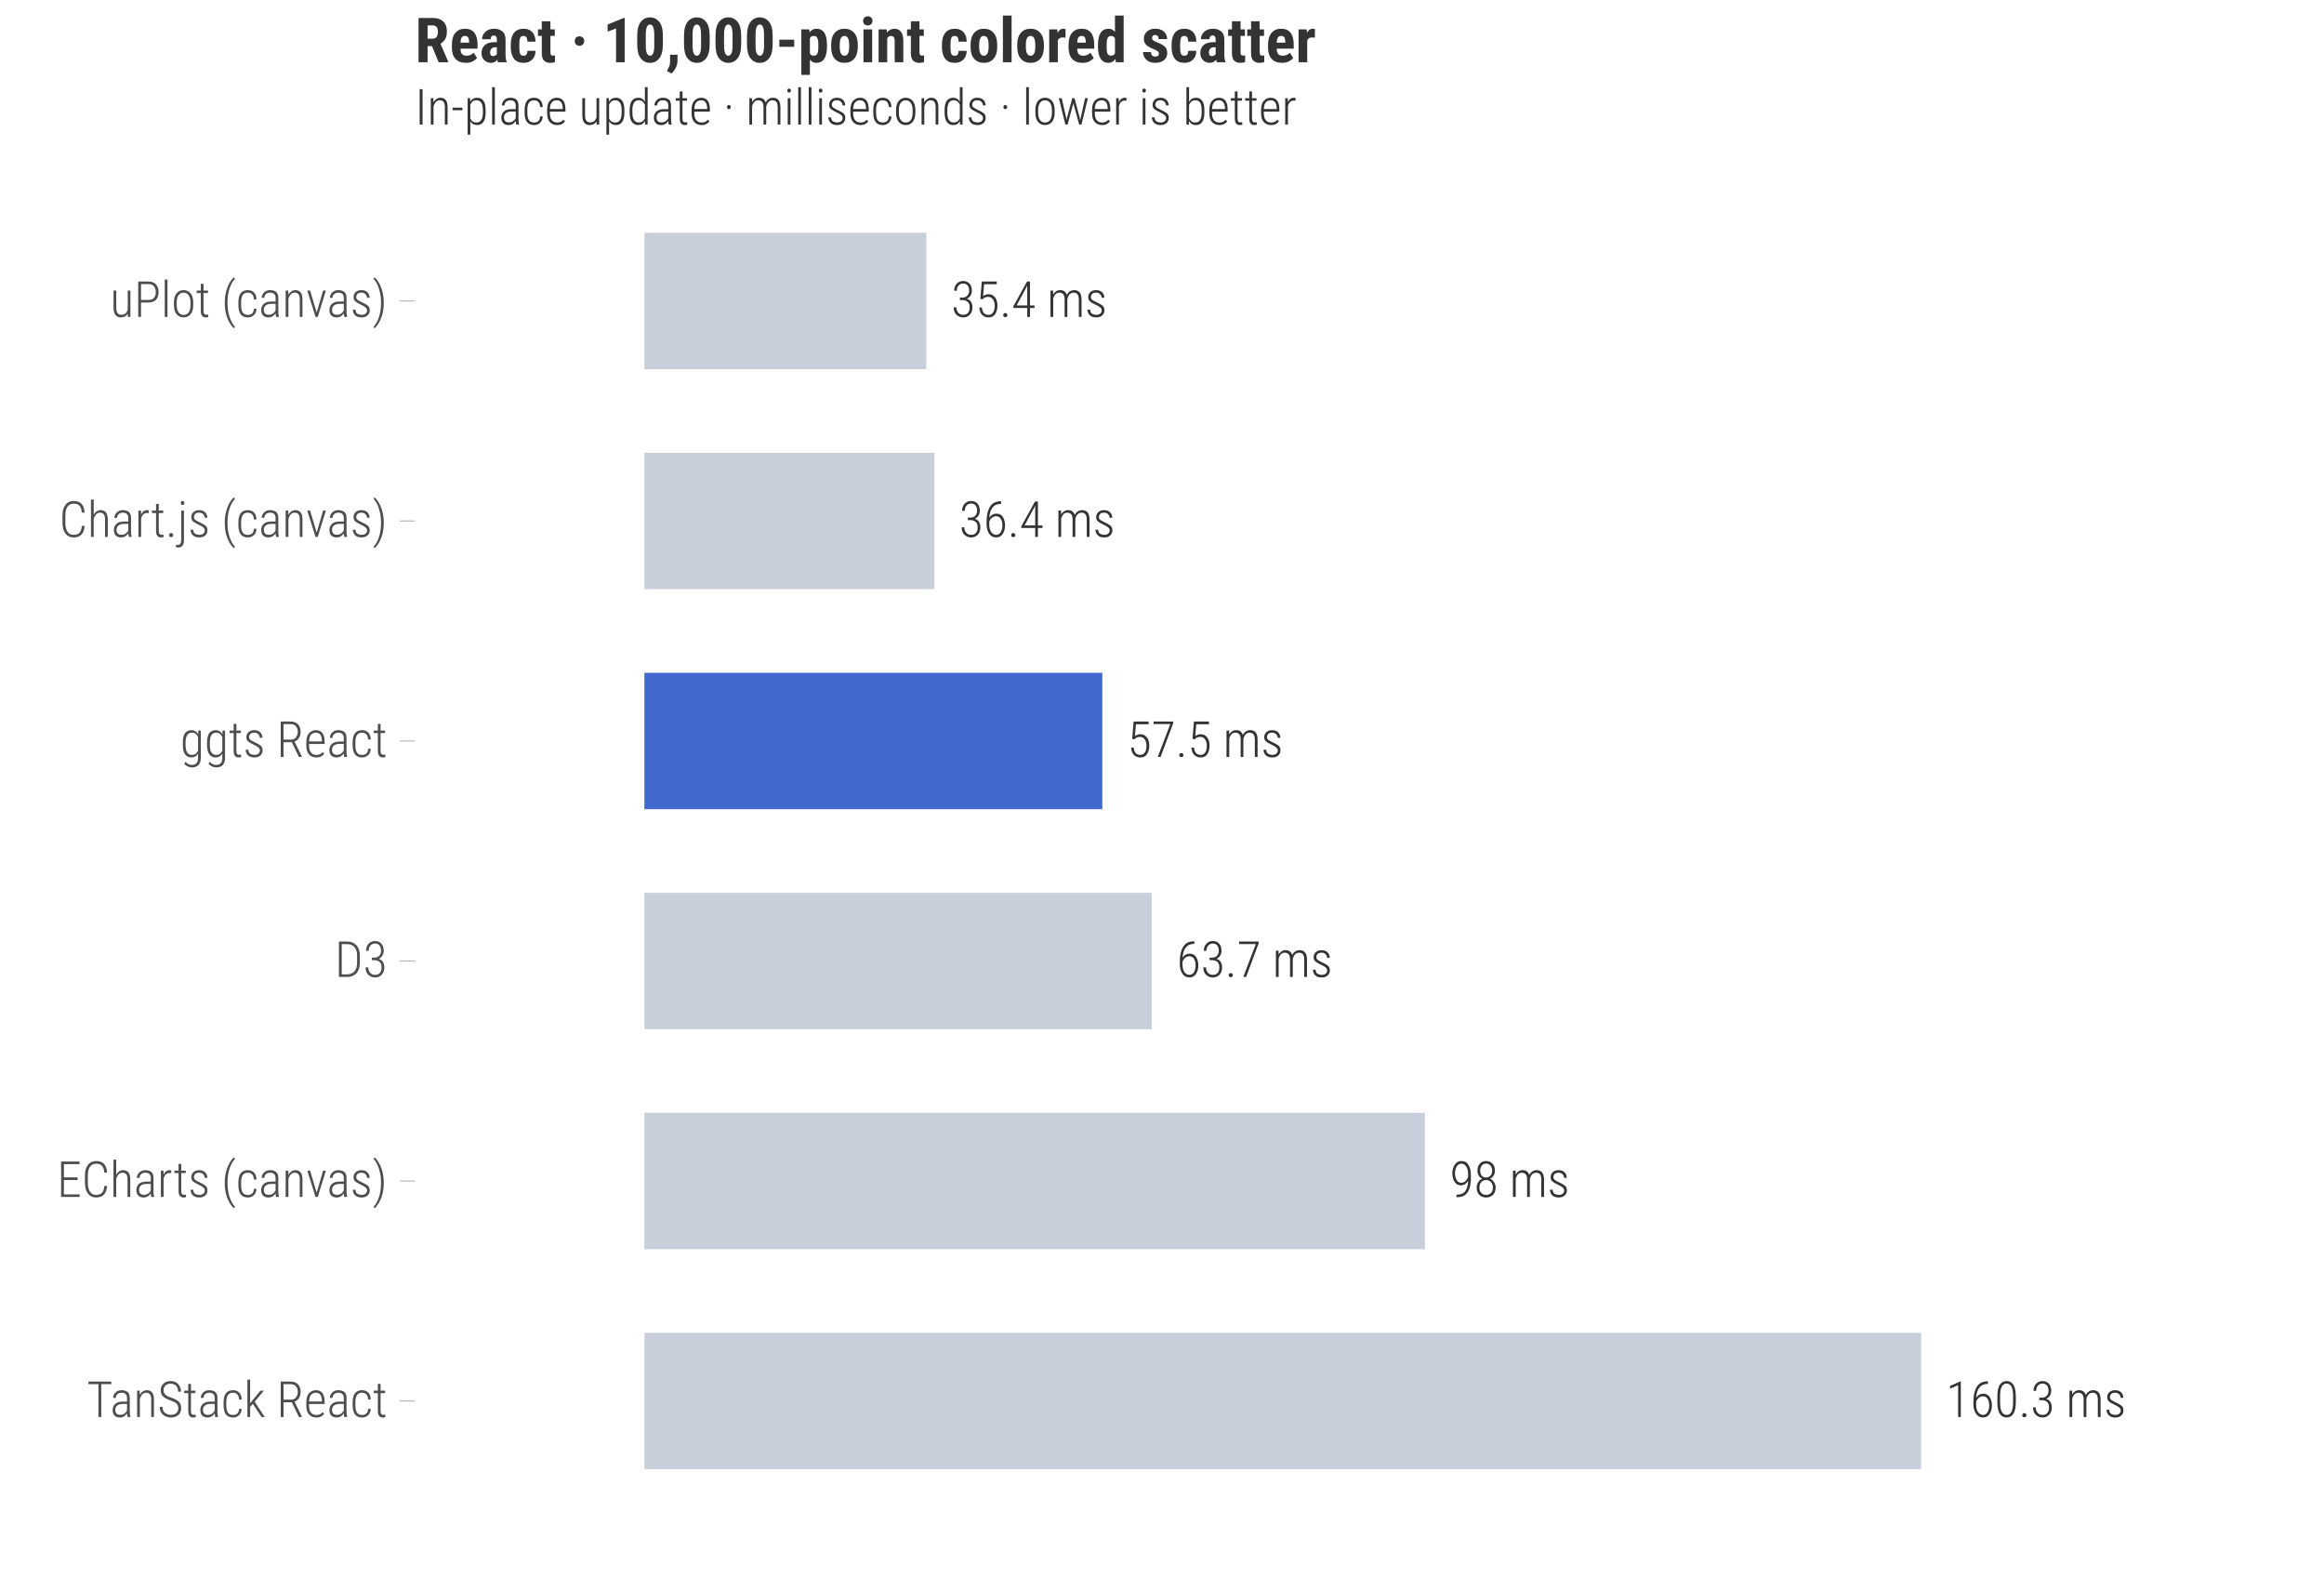
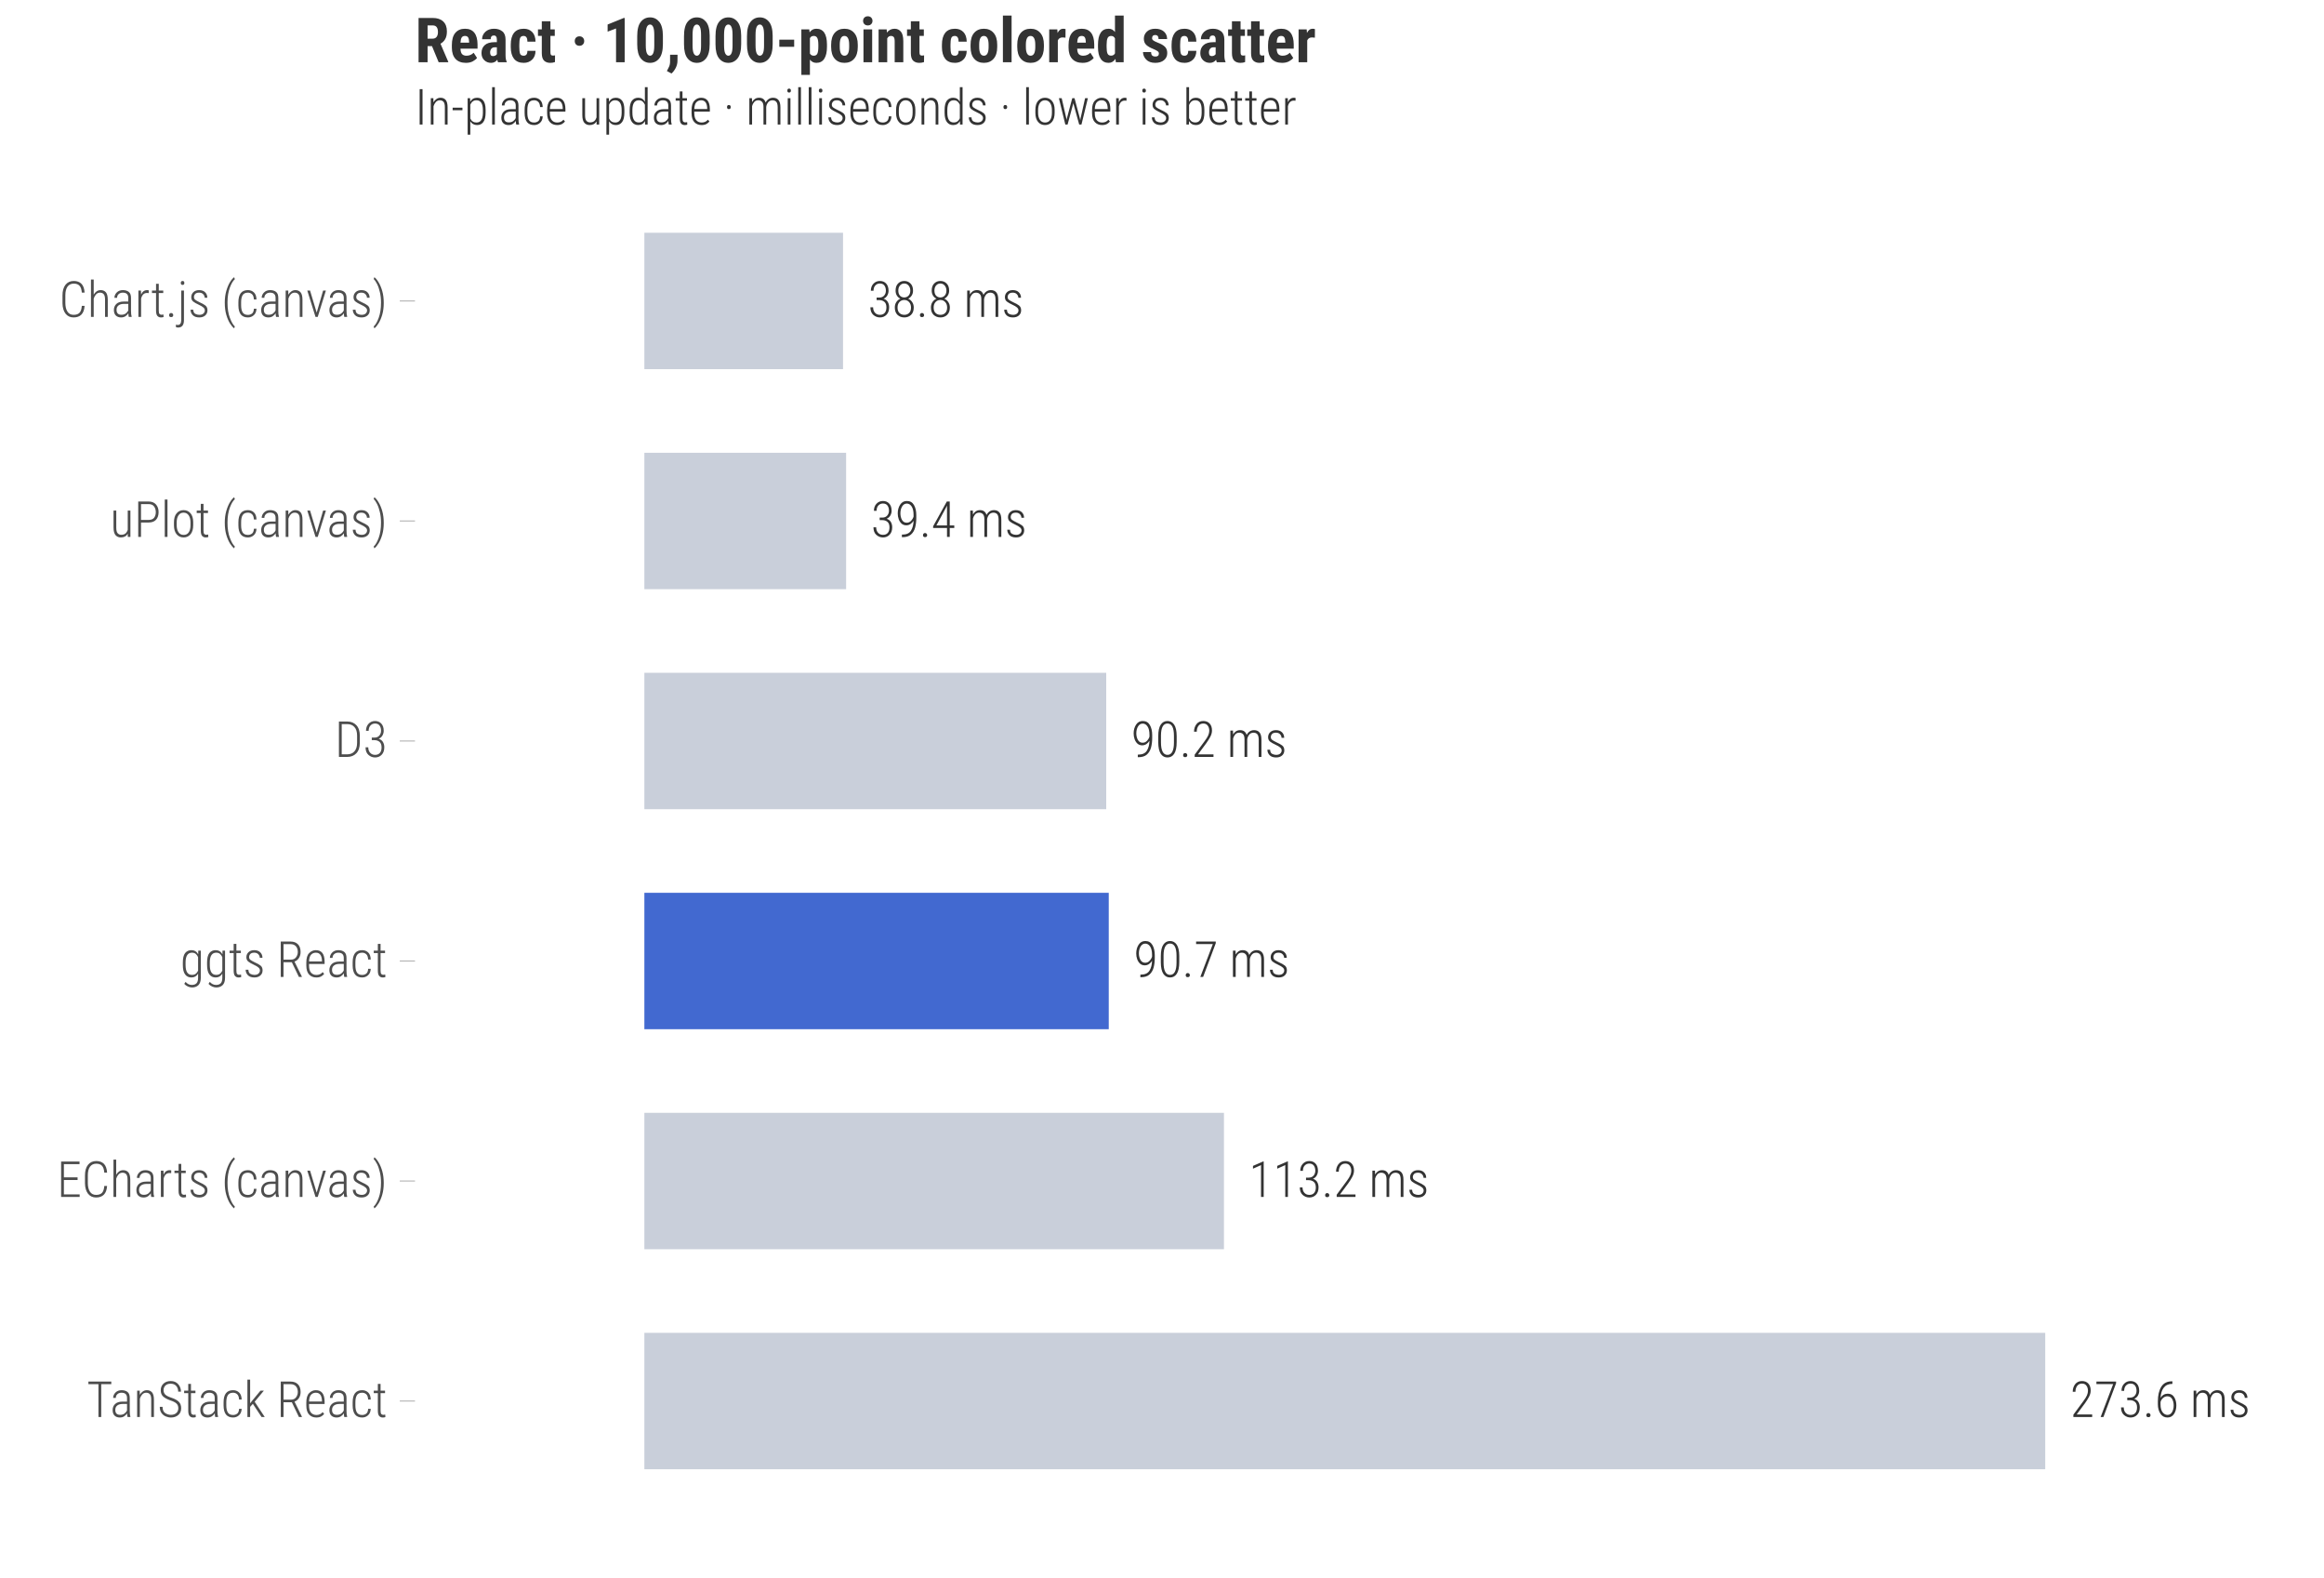
- <svg xmlns="http://www.w3.org/2000/svg" width="560" height="380" viewBox="0 0 560 380" role="img" aria-label="React · 10,000-point colored scatter. In-place update · milliseconds · lower is better. uPlot (canvas): 35.4 ms; Chart.js (canvas): 36.4 ms; ggts React: 57.5 ms; D3: 63.7 ms; ECharts (canvas): 98 ms; TanStack React: 160.3 ms." class="gg-plot" font-family="&quot;Roboto Condensed&quot;, &quot;Arial Narrow&quot;, Arial, sans-serif" font-size="11" font-weight="300" text-rendering="optimizeLegibility" shape-rendering="geometricPrecision">
+ <svg xmlns="http://www.w3.org/2000/svg" width="560" height="380" viewBox="0 0 560 380" role="img" aria-label="React · 10,000-point colored scatter. In-place update · milliseconds · lower is better. Chart.js (canvas): 38.8 ms; uPlot (canvas): 39.4 ms; D3: 90.2 ms; ggts React: 90.7 ms; ECharts (canvas): 113.2 ms; TanStack React: 273.6 ms." class="gg-plot" font-family="&quot;Roboto Condensed&quot;, &quot;Arial Narrow&quot;, Arial, sans-serif" font-size="11" font-weight="300" text-rendering="optimizeLegibility" shape-rendering="geometricPrecision">
  <rect class="gg-paper" width="560" height="380" fill="var(--gg-paper, #ffffff)" />
  <text class="gg-title" x="100" y="15" font-size="15" font-weight="700" fill="var(--gg-ink, #333333)">React · 10,000-point colored scatter</text>
  <text class="gg-subtitle" x="100" y="30" font-size="12" font-weight="300" fill="var(--gg-ink, #333333)">In-place update · milliseconds · lower is better</text>
  <defs>
    <clipPath id="gg-clip-0">
      <rect width="456" height="318" />
    </clipPath>
  </defs>
  <g class="gg-panel" data-panel="0" transform="translate(100,46)">
    <rect class="gg-panel-background" width="456" height="318" fill="var(--gg-panel, #ffffff)" />
    <g class="gg-grid" stroke="var(--gg-grid, transparent)" stroke-width="0.25" vector-effect="non-scaling-stroke">
      <line x1="55.27" y1="0" x2="55.27" y2="318" />
-       <line x1="151.23" y1="0" x2="151.23" y2="318" />
-       <line x1="247.19" y1="0" x2="247.19" y2="318" />
-       <line x1="343.15" y1="0" x2="343.15" y2="318" />
-       <line x1="439.11" y1="0" x2="439.11" y2="318" />
+       <line x1="116.96" y1="0" x2="116.96" y2="318" />
+       <line x1="178.65" y1="0" x2="178.65" y2="318" />
+       <line x1="240.34" y1="0" x2="240.34" y2="318" />
+       <line x1="302.03" y1="0" x2="302.03" y2="318" />
+       <line x1="363.71" y1="0" x2="363.71" y2="318" />
+       <line x1="425.4" y1="0" x2="425.4" y2="318" />
      <line x1="0" y1="26.5" x2="456" y2="26.5" />
      <line x1="0" y1="79.5" x2="456" y2="79.5" />
      <line x1="0" y1="132.5" x2="456" y2="132.5" />
      <line x1="0" y1="185.5" x2="456" y2="185.5" />
      <line x1="0" y1="238.5" x2="456" y2="238.5" />
      <line x1="0" y1="291.5" x2="456" y2="291.5" />
    </g>
    <g class="gg-marks" clip-path="url(#gg-clip-0)">
      <g class="gg-batch gg-rects" data-layer="0">
-         <rect x="55.27" y="10.07" width="67.94" height="32.86" fill="#c9cfda" />
-         <rect x="55.27" y="63.07" width="69.86" height="32.86" fill="#c9cfda" />
-         <rect x="55.27" y="116.07" width="110.35" height="32.86" fill="#4269d0" />
-         <rect x="55.27" y="169.07" width="122.25" height="32.86" fill="#c9cfda" />
-         <rect x="55.27" y="222.07" width="188.08" height="32.86" fill="#c9cfda" />
-         <rect x="55.27" y="275.07" width="307.65" height="32.86" fill="#c9cfda" />
+         <rect x="55.27" y="10.07" width="47.87" height="32.86" fill="#c9cfda" />
+         <rect x="55.27" y="63.07" width="48.61" height="32.86" fill="#c9cfda" />
+         <rect x="55.27" y="116.07" width="111.29" height="32.86" fill="#c9cfda" />
+         <rect x="55.27" y="169.07" width="111.9" height="32.86" fill="#4269d0" />
+         <rect x="55.27" y="222.07" width="139.66" height="32.86" fill="#c9cfda" />
+         <rect x="55.27" y="275.07" width="337.56" height="32.86" fill="#c9cfda" />
      </g>
      <g class="gg-batch gg-glyphs" data-layer="1" font-size="12" text-anchor="start">
-         <text x="129.21" y="26.5" dy="0.32em" fill="var(--gg-ink, #333333)">35.4 ms</text>
-         <text x="131.13" y="79.5" dy="0.32em" fill="var(--gg-ink, #333333)">36.4 ms</text>
-         <text x="171.63" y="132.5" dy="0.32em" fill="var(--gg-ink, #333333)">57.5 ms</text>
-         <text x="183.53" y="185.5" dy="0.32em" fill="var(--gg-ink, #333333)">63.7 ms</text>
-         <text x="249.35" y="238.5" dy="0.32em" fill="var(--gg-ink, #333333)">98 ms</text>
-         <text x="368.92" y="291.5" dy="0.32em" fill="var(--gg-ink, #333333)">160.3 ms</text>
+         <text x="109.14" y="26.5" dy="0.32em" fill="var(--gg-ink, #333333)">38.8 ms</text>
+         <text x="109.88" y="79.5" dy="0.32em" fill="var(--gg-ink, #333333)">39.4 ms</text>
+         <text x="172.56" y="132.5" dy="0.32em" fill="var(--gg-ink, #333333)">90.2 ms</text>
+         <text x="173.18" y="185.5" dy="0.32em" fill="var(--gg-ink, #333333)">90.7 ms</text>
+         <text x="200.94" y="238.5" dy="0.32em" fill="var(--gg-ink, #333333)">113.2 ms</text>
+         <text x="398.83" y="291.5" dy="0.32em" fill="var(--gg-ink, #333333)">273.6 ms</text>
      </g>
    </g>
    <rect class="gg-panel-border" width="456" height="318" fill="none" stroke="var(--gg-panelBorder, transparent)" stroke-width="0.5" vector-effect="non-scaling-stroke" />
  </g>
  <g class="gg-axis gg-axis-y" transform="translate(100,46)">
    <g class="gg-tick" transform="translate(0,26.5)">
      <line x2="-3.67" stroke="var(--gg-tickColor, #b3b3b3)" stroke-width="0.25" vector-effect="non-scaling-stroke" />
-       <text x="-6.67" dy="0.32em" text-anchor="end" fill="var(--gg-axisText, #4d4d4d)" font-size="12" font-weight="300">uPlot (canvas)</text>
+       <text x="-6.67" dy="0.32em" text-anchor="end" fill="var(--gg-axisText, #4d4d4d)" font-size="12" font-weight="300">Chart.js (canvas)</text>
    </g>
    <g class="gg-tick" transform="translate(0,79.5)">
      <line x2="-3.67" stroke="var(--gg-tickColor, #b3b3b3)" stroke-width="0.25" vector-effect="non-scaling-stroke" />
-       <text x="-6.67" dy="0.32em" text-anchor="end" fill="var(--gg-axisText, #4d4d4d)" font-size="12" font-weight="300">Chart.js (canvas)</text>
+       <text x="-6.67" dy="0.32em" text-anchor="end" fill="var(--gg-axisText, #4d4d4d)" font-size="12" font-weight="300">uPlot (canvas)</text>
    </g>
    <g class="gg-tick" transform="translate(0,132.5)">
      <line x2="-3.67" stroke="var(--gg-tickColor, #b3b3b3)" stroke-width="0.25" vector-effect="non-scaling-stroke" />
-       <text x="-6.67" dy="0.32em" text-anchor="end" fill="var(--gg-axisText, #4d4d4d)" font-size="12" font-weight="300">ggts React</text>
+       <text x="-6.67" dy="0.32em" text-anchor="end" fill="var(--gg-axisText, #4d4d4d)" font-size="12" font-weight="300">D3</text>
    </g>
    <g class="gg-tick" transform="translate(0,185.5)">
      <line x2="-3.67" stroke="var(--gg-tickColor, #b3b3b3)" stroke-width="0.25" vector-effect="non-scaling-stroke" />
-       <text x="-6.67" dy="0.32em" text-anchor="end" fill="var(--gg-axisText, #4d4d4d)" font-size="12" font-weight="300">D3</text>
+       <text x="-6.67" dy="0.32em" text-anchor="end" fill="var(--gg-axisText, #4d4d4d)" font-size="12" font-weight="300">ggts React</text>
    </g>
    <g class="gg-tick" transform="translate(0,238.5)">
      <line x2="-3.67" stroke="var(--gg-tickColor, #b3b3b3)" stroke-width="0.25" vector-effect="non-scaling-stroke" />
      <text x="-6.67" dy="0.32em" text-anchor="end" fill="var(--gg-axisText, #4d4d4d)" font-size="12" font-weight="300">ECharts (canvas)</text>
    </g>
    <g class="gg-tick" transform="translate(0,291.5)">
      <line x2="-3.67" stroke="var(--gg-tickColor, #b3b3b3)" stroke-width="0.25" vector-effect="non-scaling-stroke" />
      <text x="-6.67" dy="0.32em" text-anchor="end" fill="var(--gg-axisText, #4d4d4d)" font-size="12" font-weight="300">TanStack React</text>
    </g>
  </g>
</svg>
